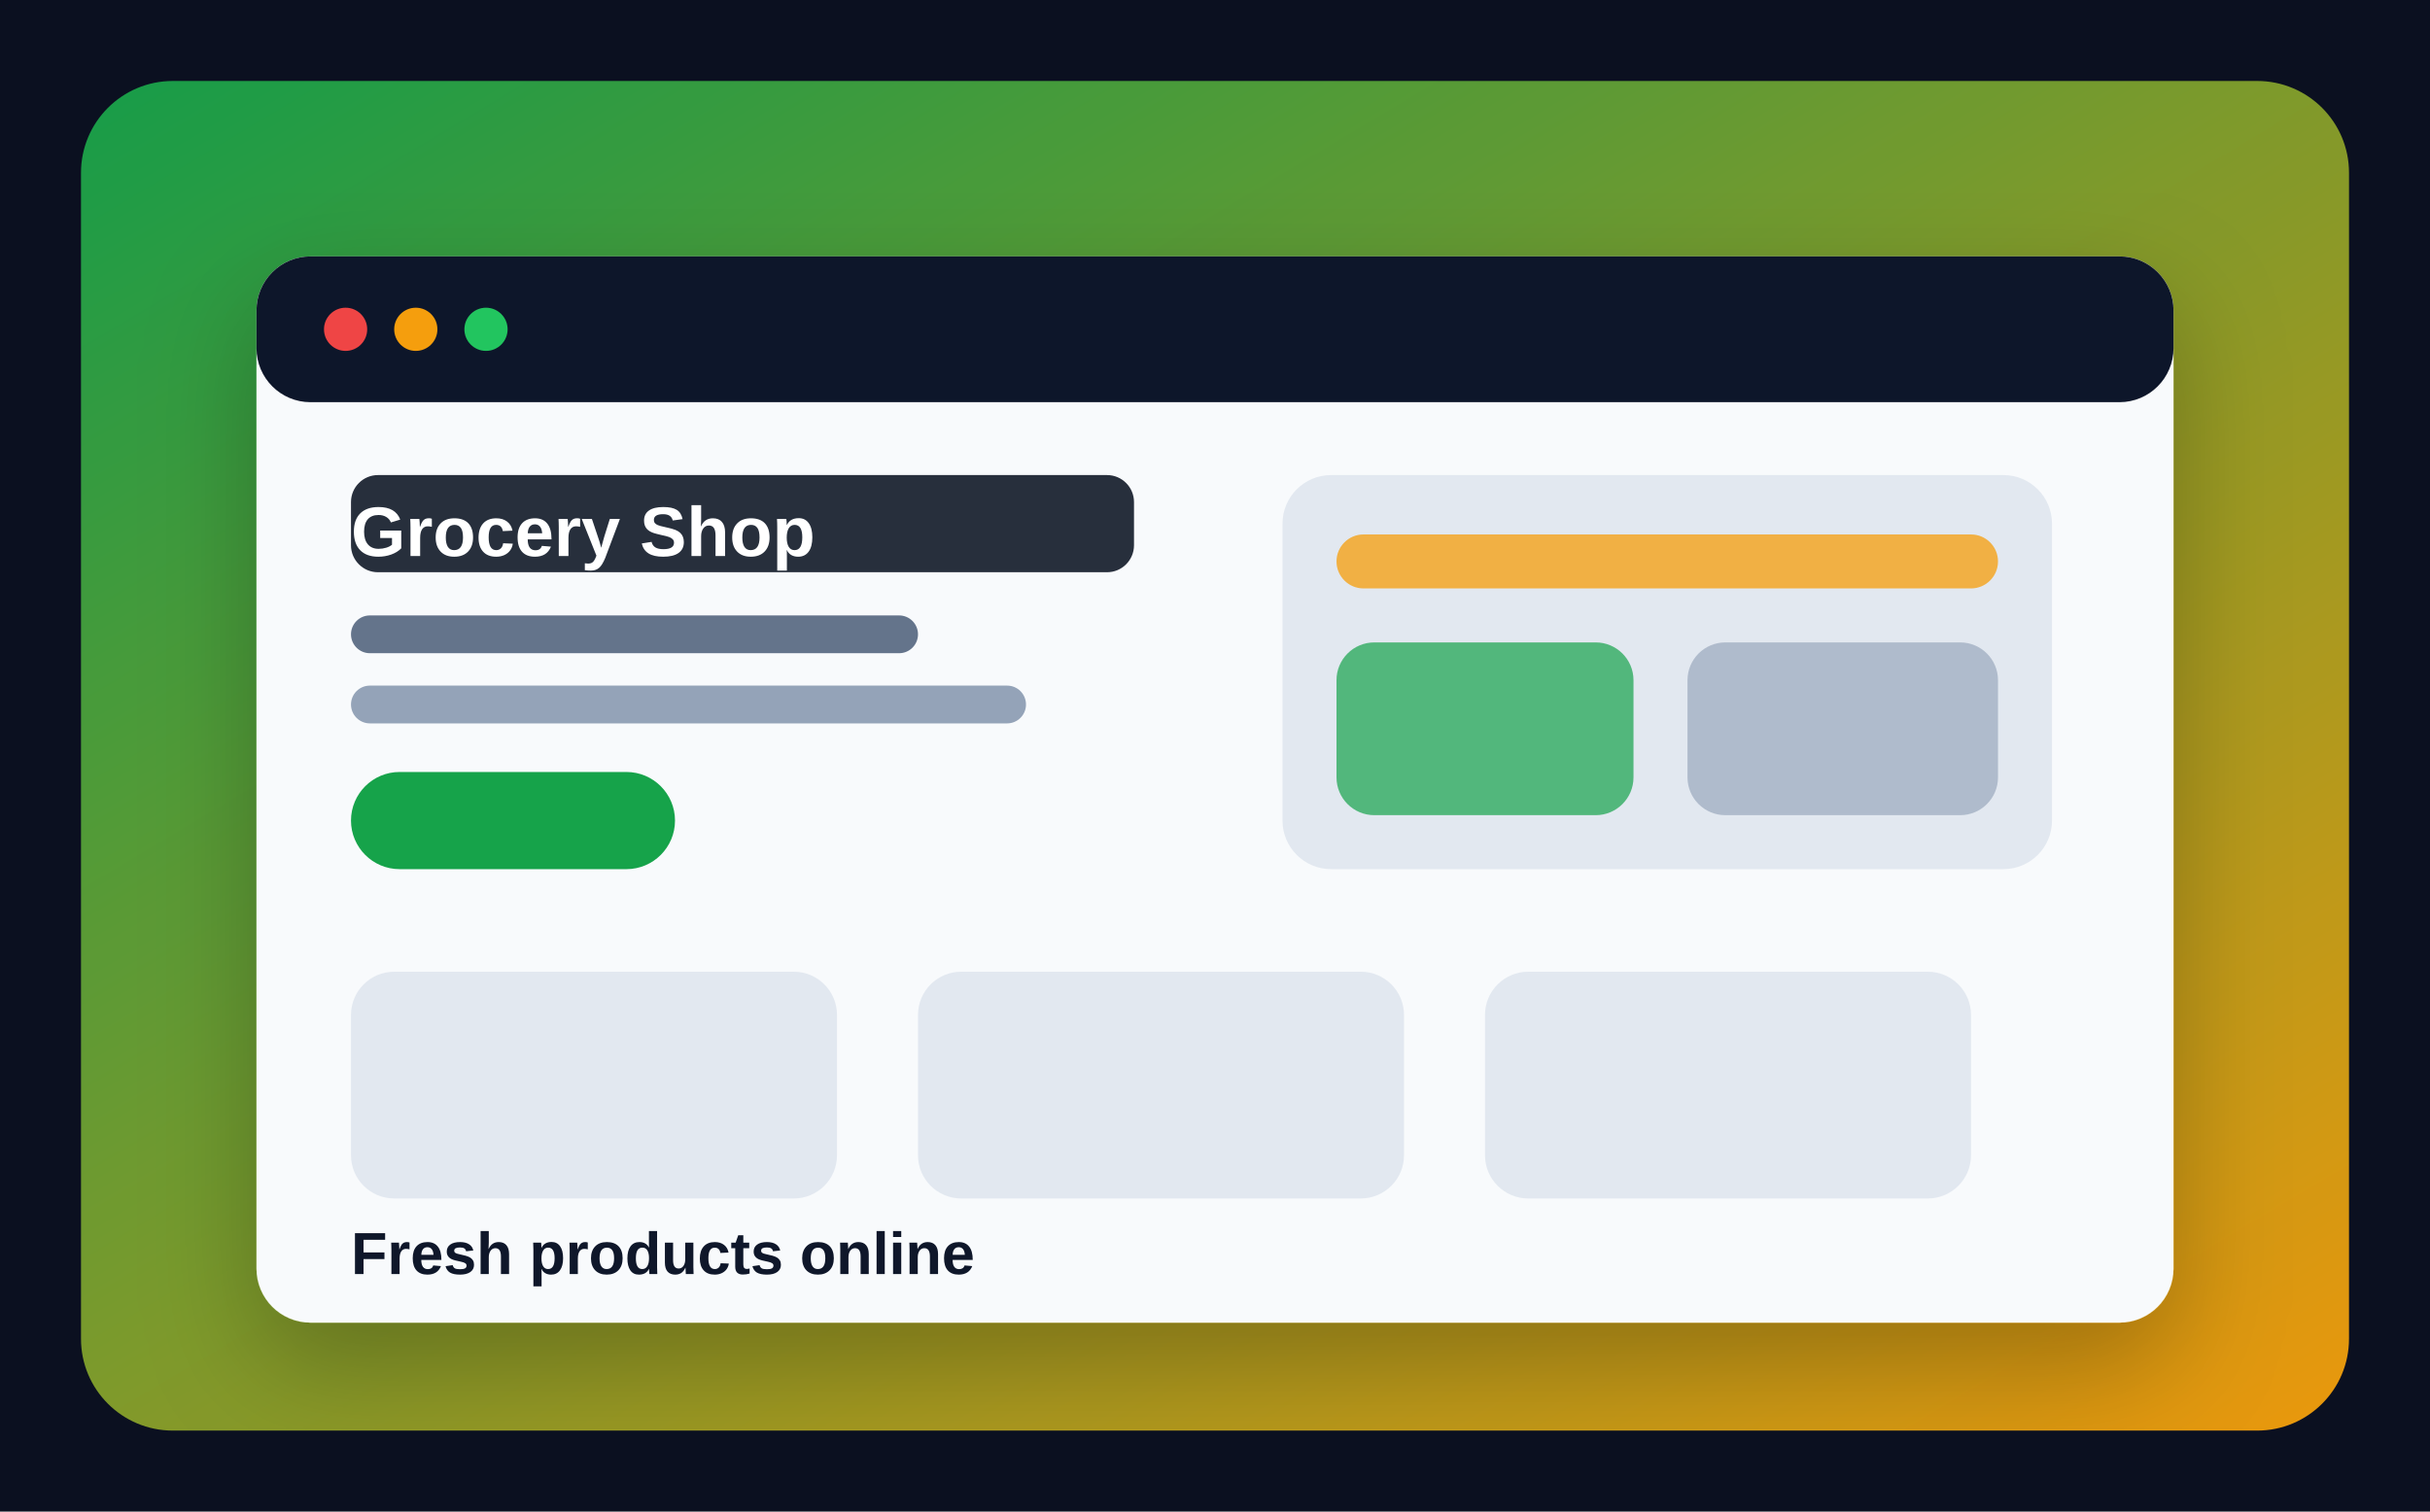
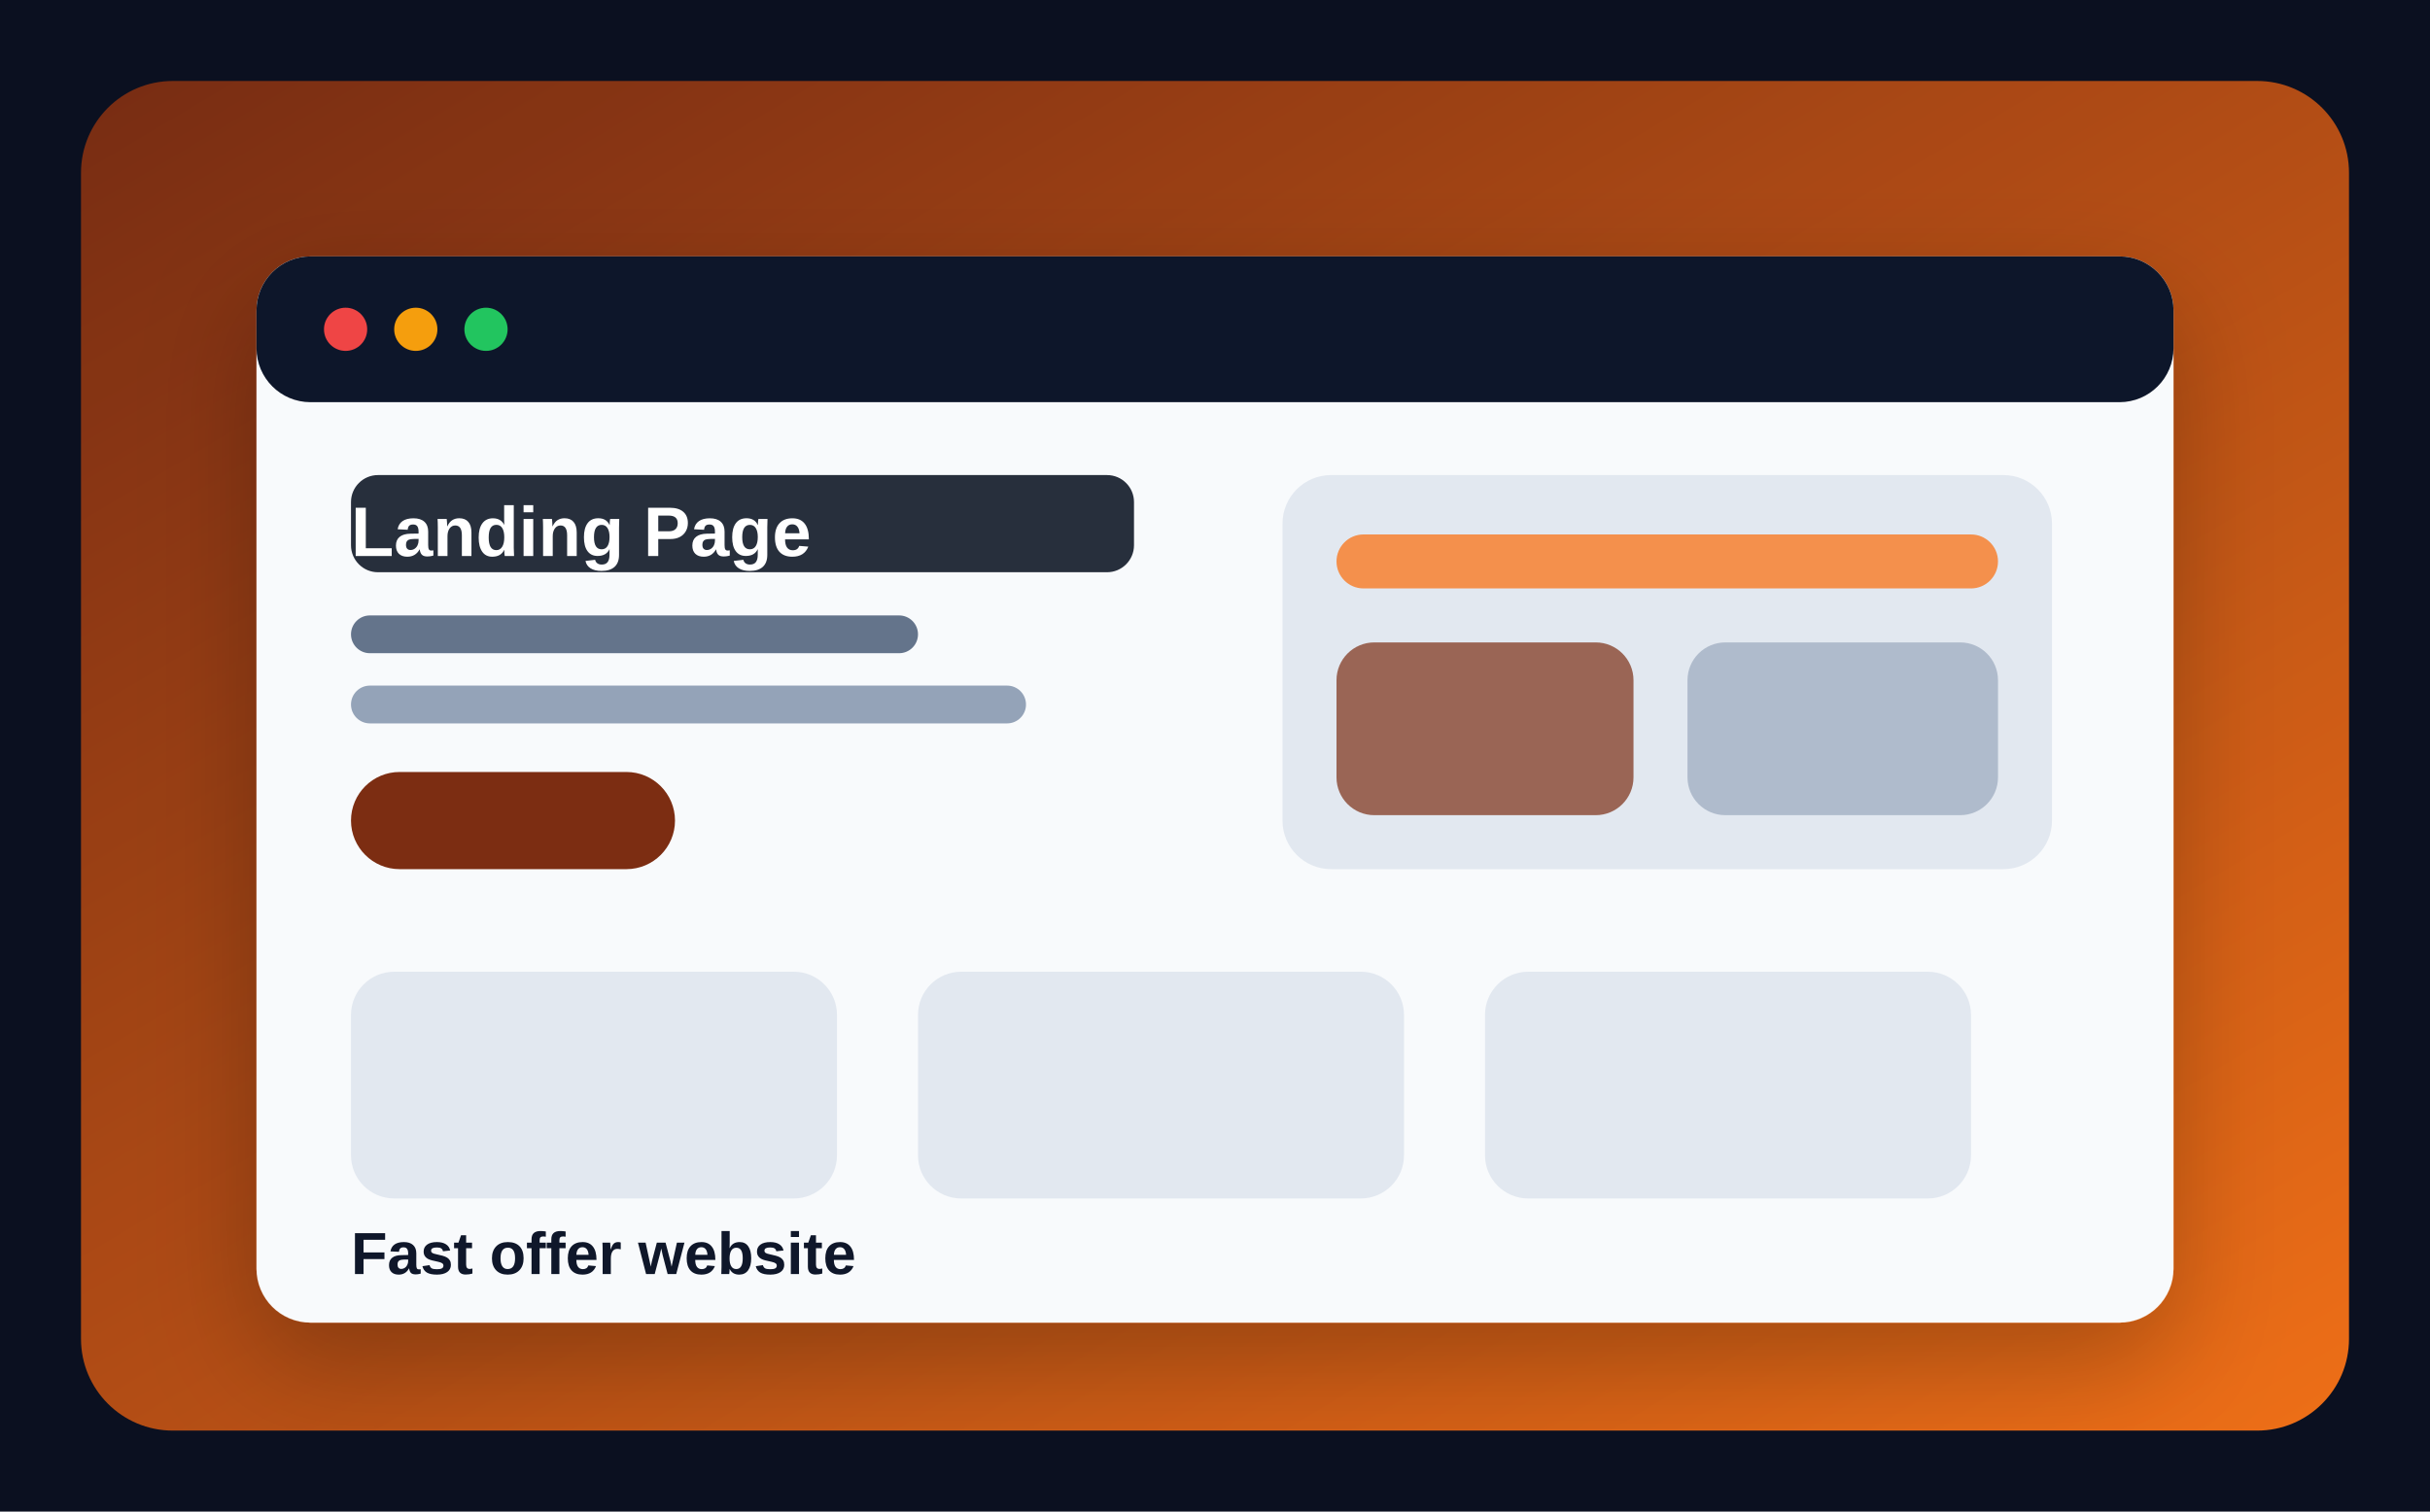
<svg xmlns="http://www.w3.org/2000/svg" width="900" height="560" viewBox="0 0 900 560">
  <defs>
    <linearGradient id="g" x1="0" y1="0" x2="1" y2="1">
-       <stop stop-color="#16a34a" />
-       <stop offset="1" stop-color="#f59e0b" />
+       <stop stop-color="#7c2d12" />
+       <stop offset="1" stop-color="#f97316" />
    </linearGradient>
    <filter id="s">
      <feDropShadow dx="0" dy="16" stdDeviation="20" flood-opacity=".25" />
    </filter>
  </defs>
  <rect width="900" height="560" fill="#0b1020" />
  <rect x="30" y="30" width="840" height="500" rx="34" fill="url(#g)" opacity=".95" />
  <g filter="url(#s)">
    <rect x="95" y="95" width="710" height="395" rx="20" fill="#f8fafc" />
    <rect x="95" y="95" width="710" height="54" rx="20" fill="#0f172a" />
    <circle cx="128" cy="122" r="8" fill="#ef4444" />
    <circle cx="154" cy="122" r="8" fill="#f59e0b" />
    <circle cx="180" cy="122" r="8" fill="#22c55e" />
  </g>
  <rect x="130" y="176" width="290" height="36" rx="10" fill="#111827" opacity=".9" />
  <rect x="130" y="228" width="210" height="14" rx="7" fill="#64748b" />
  <rect x="130" y="254" width="250" height="14" rx="7" fill="#94a3b8" />
-   <rect x="130" y="286" width="120" height="36" rx="18" fill="#16a34a" />
+   <rect x="130" y="286" width="120" height="36" rx="18" fill="#7c2d12" />
  <rect x="475" y="176" width="285" height="146" rx="18" fill="#e2e8f0" />
-   <rect x="495" y="198" width="245" height="20" rx="10" fill="#f59e0b" opacity=".75" />
-   <rect x="495" y="238" width="110" height="64" rx="14" fill="#16a34a" opacity=".70" />
+   <rect x="495" y="198" width="245" height="20" rx="10" fill="#f97316" opacity=".75" />
+   <rect x="495" y="238" width="110" height="64" rx="14" fill="#7c2d12" opacity=".70" />
  <rect x="625" y="238" width="115" height="64" rx="14" fill="#94a3b8" opacity=".65" />
  <rect x="130" y="360" width="180" height="84" rx="16" fill="#e2e8f0" />
  <rect x="340" y="360" width="180" height="84" rx="16" fill="#e2e8f0" />
  <rect x="550" y="360" width="180" height="84" rx="16" fill="#e2e8f0" />
-   <text x="130" y="206" font-family="Arial, sans-serif" font-size="26" font-weight="800" fill="#fff">Grocery Shop</text>
-   <text x="130" y="472" font-family="Arial, sans-serif" font-size="22" font-weight="700" fill="#0f172a">Fresh products online</text>
+   <text x="130" y="206" font-family="Arial, sans-serif" font-size="26" font-weight="800" fill="#fff">Landing Page</text>
+   <text x="130" y="472" font-family="Arial, sans-serif" font-size="22" font-weight="700" fill="#0f172a">Fast offer website</text>
</svg>
